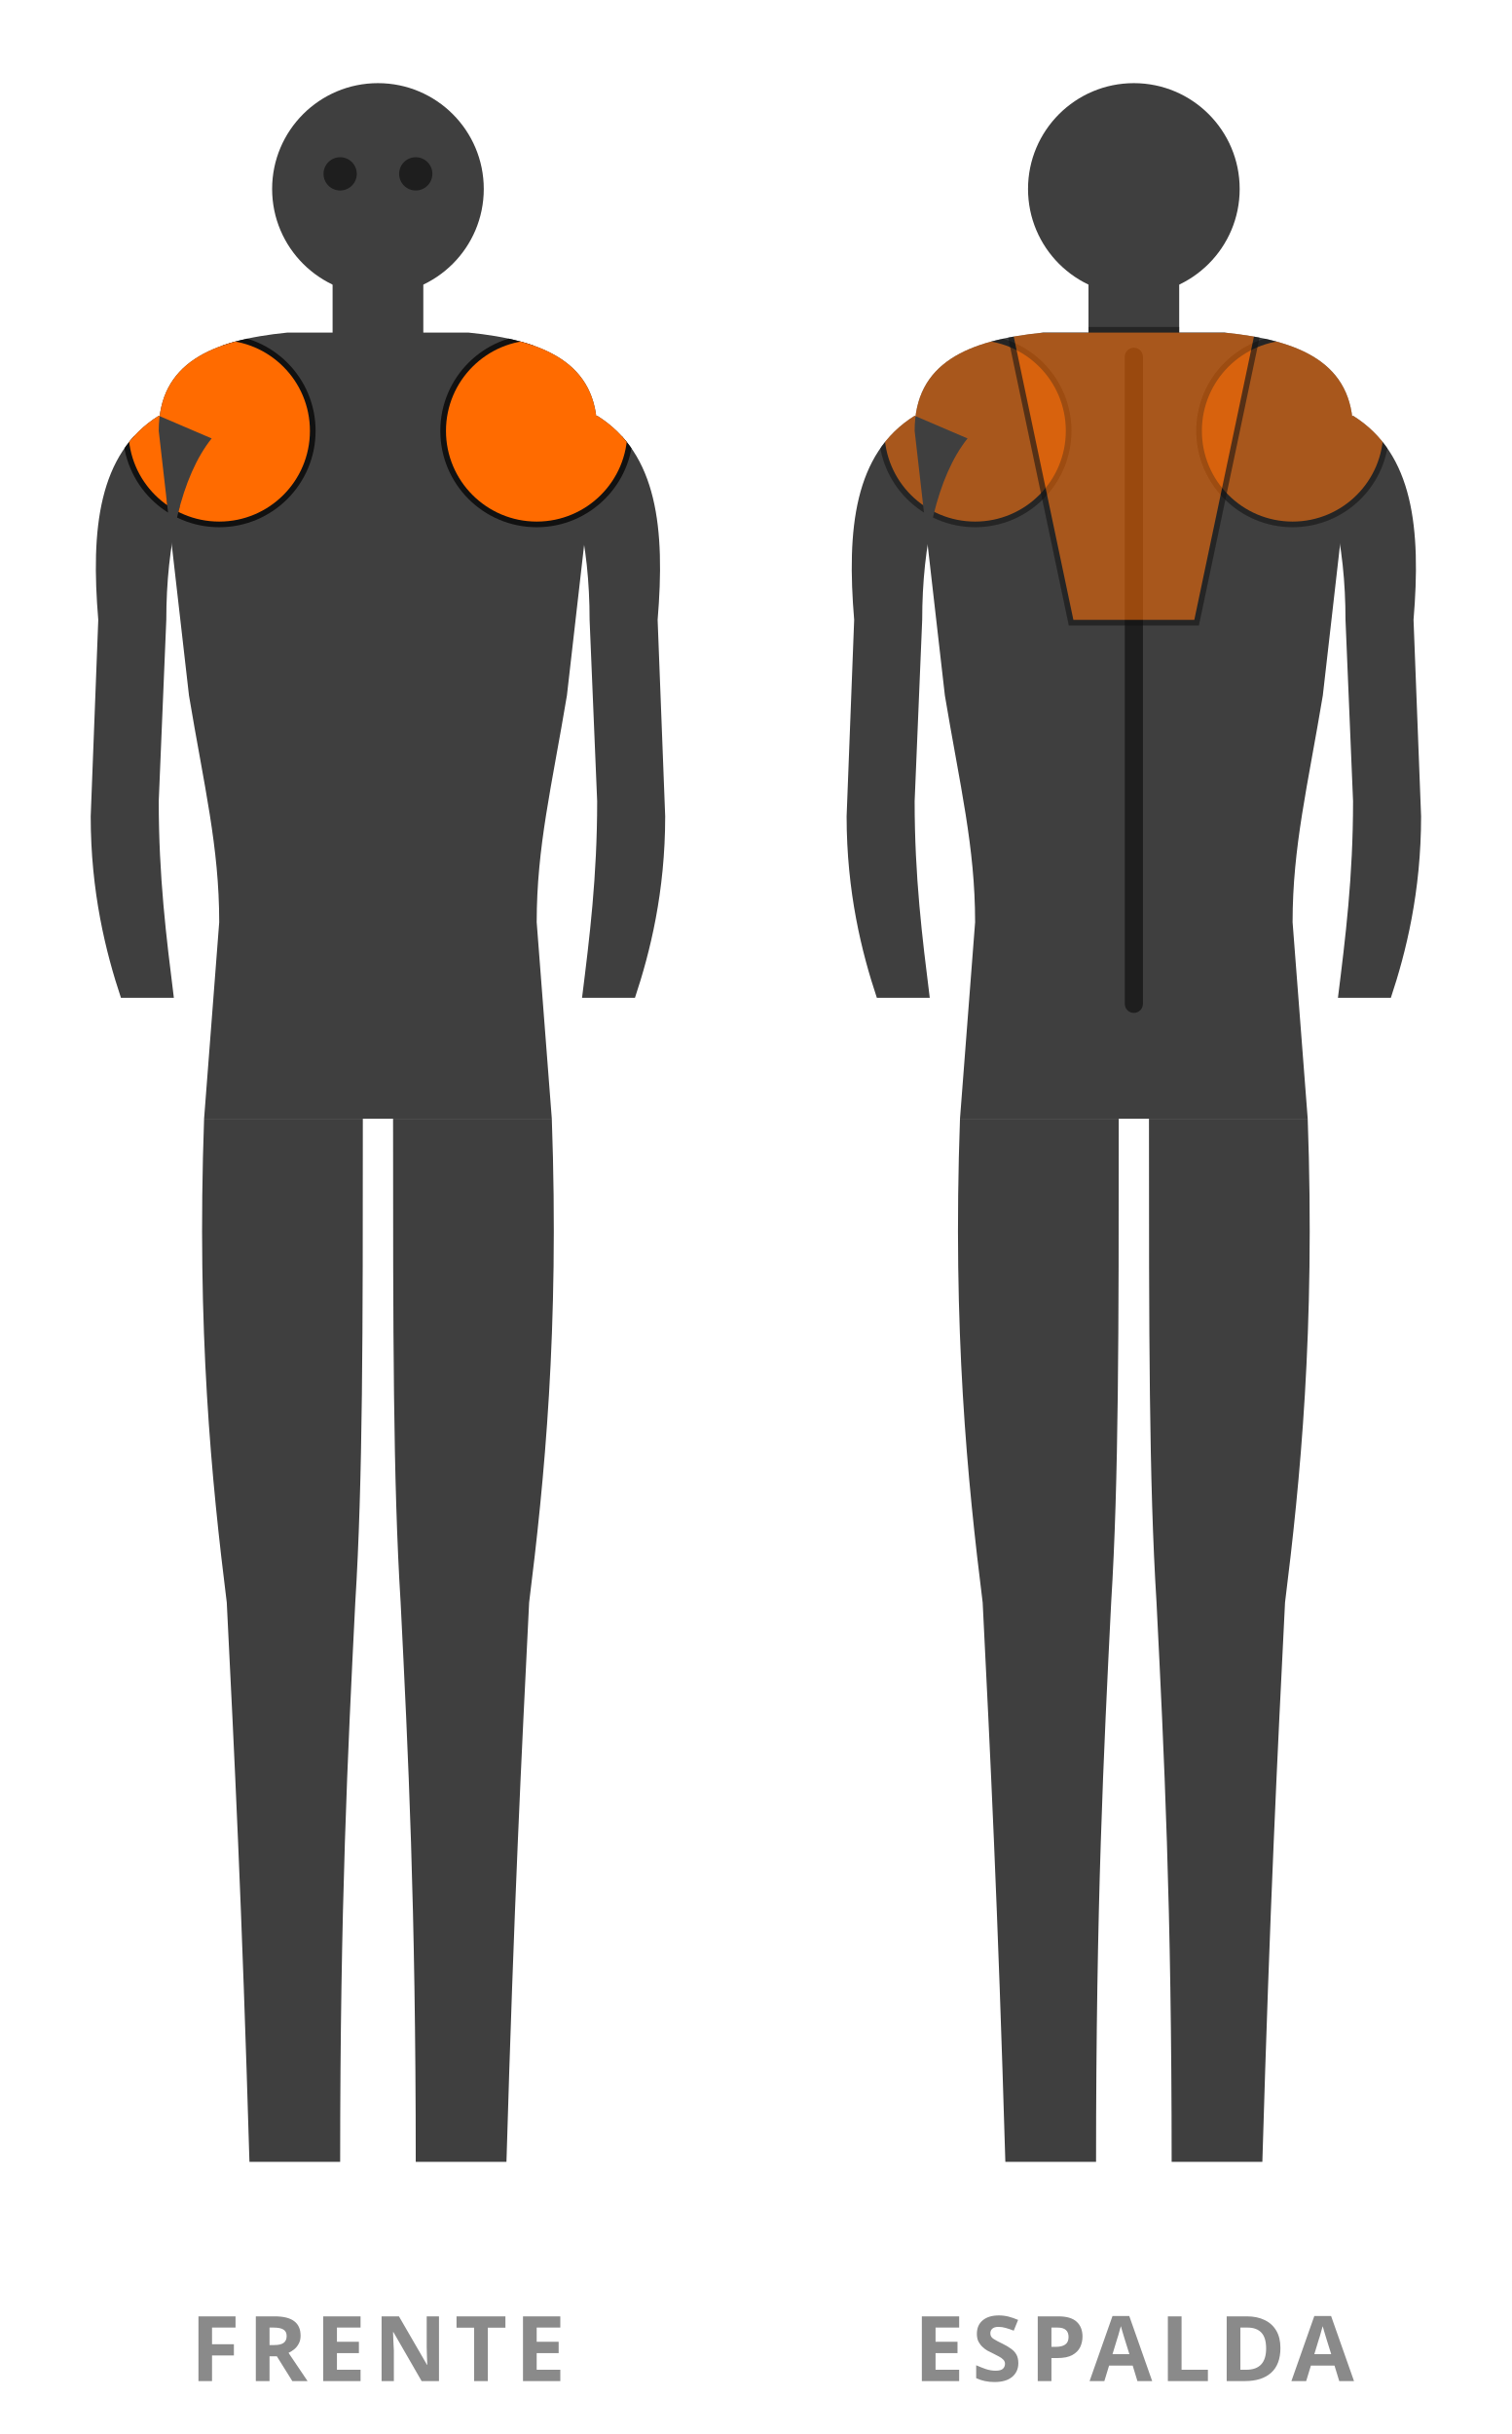
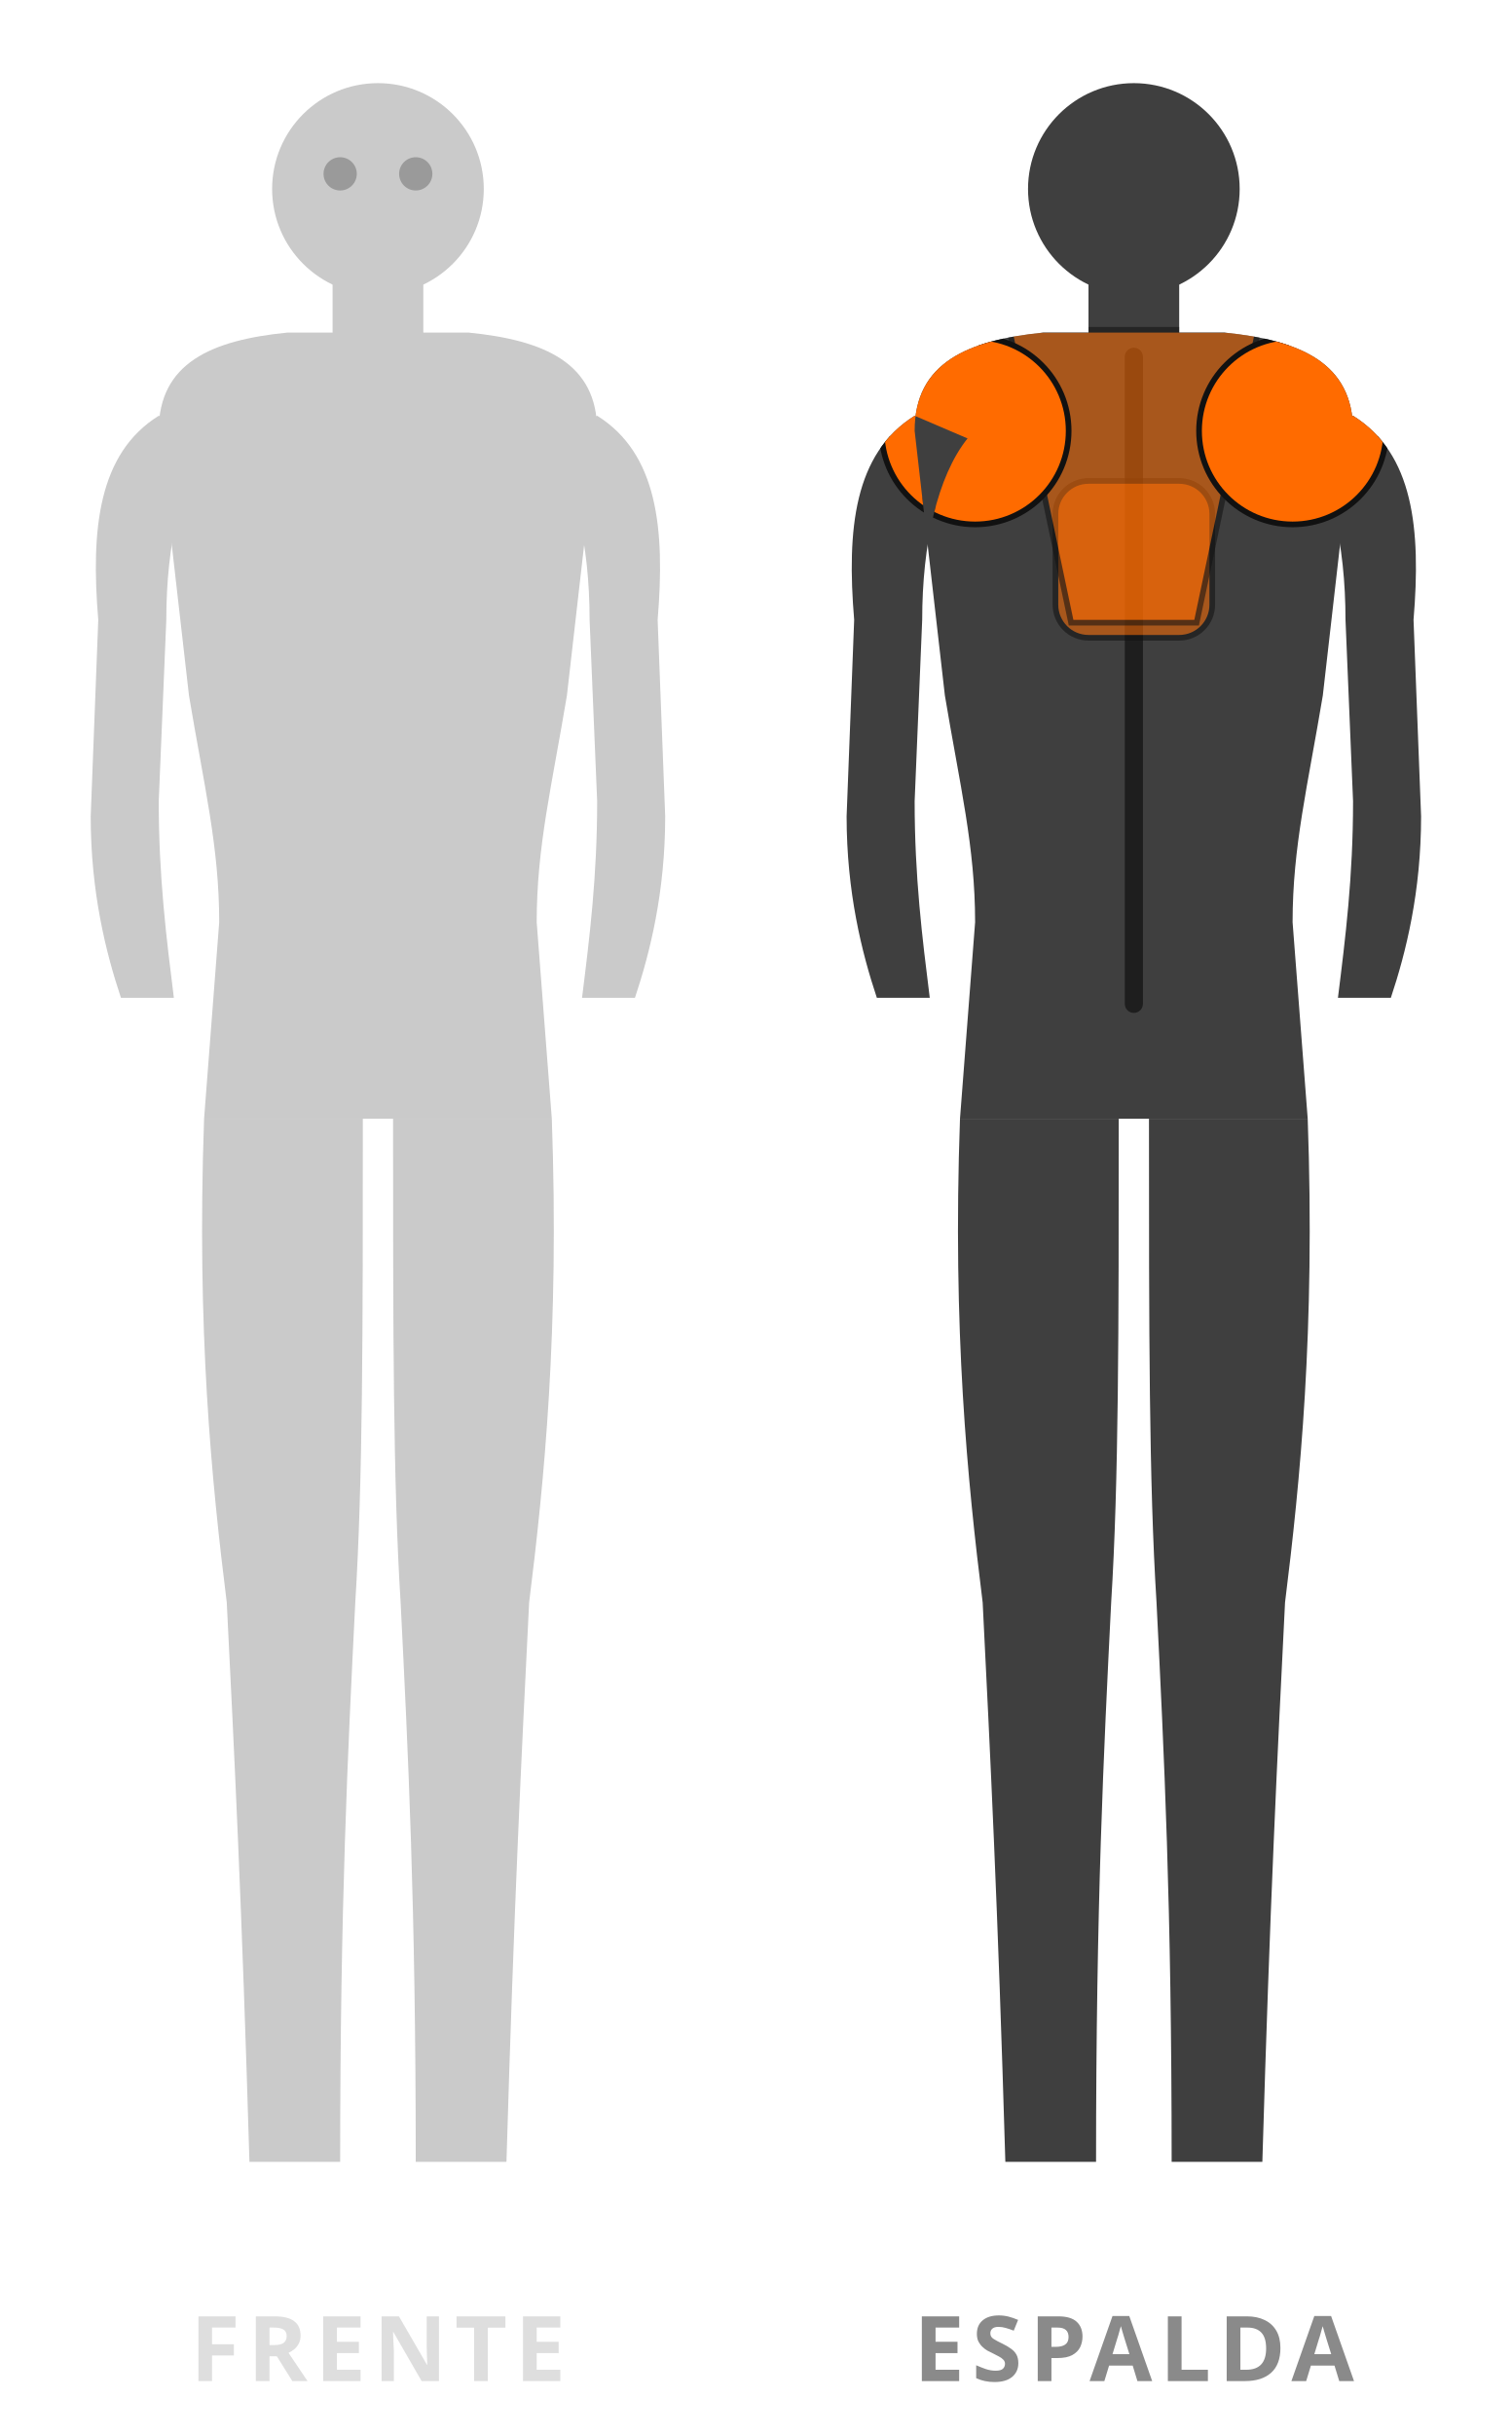
- <svg xmlns="http://www.w3.org/2000/svg" viewBox="0 0 200 322" width="200" height="322" role="img" aria-label="Músculos que trabaja: Elevaciones laterales">
+ <svg xmlns="http://www.w3.org/2000/svg" viewBox="0 0 200 322" width="200" height="322" role="img" aria-label="Músculos que trabaja: Pájaros con mancuernas">
  <defs>
    <clipPath id="cuerpoF">
      <circle cx="50" cy="25" r="14" />
      <path d="M 44 36 h 12 v 12 h -12 Z" />
      <path d="M 21 57              C 21 48, 28 45, 38 44              L 62 44 C 72 45, 79 48, 79 57              L 75 92 C 73 104, 71 112, 71 122              L 73 148 L 27 148 L 29 122              C 29 112, 27 104, 25 92 Z" />
      <path d="M 21 55 C 13 60, 12 70, 13 82              L 12 108 C 12 118, 14 126, 16 132              L 23 132 C 22 124, 21 116, 21 106              L 22 82 C 22 72, 24 63, 28 58 Z" />
      <path d="M 79 55 C 87 60, 88 70, 87 82              L 88 108 C 88 118, 86 126, 84 132              L 77 132 C 78 124, 79 116, 79 106              L 78 82 C 78 72, 76 63, 72 58 Z" />
      <path d="M 27 148 C 26 176, 28 196, 30 212              C 31 232, 32 252, 33 286              L 45 286 C 45 252, 46 232, 47 212              C 48 196, 48 176, 48 148 Z" />
      <path d="M 73 148 C 74 176, 72 196, 70 212              C 69 232, 68 252, 67 286              L 55 286 C 55 252, 54 232, 53 212              C 52 196, 52 176, 52 148 Z" />
    </clipPath>
    <clipPath id="cuerpoD">
      <circle cx="150" cy="25" r="14" />
      <path d="M 144 36 h 12 v 12 h -12 Z" />
      <path d="M 121 57              C 121 48, 128 45, 138 44              L 162 44 C 172 45, 179 48, 179 57              L 175 92 C 173 104, 171 112, 171 122              L 173 148 L 127 148 L 129 122              C 129 112, 127 104, 125 92 Z" />
      <path d="M 121 55 C 113 60, 112 70, 113 82              L 112 108 C 112 118, 114 126, 116 132              L 123 132 C 122 124, 121 116, 121 106              L 122 82 C 122 72, 124 63, 128 58 Z" />
      <path d="M 179 55 C 187 60, 188 70, 187 82              L 188 108 C 188 118, 186 126, 184 132              L 177 132 C 178 124, 179 116, 179 106              L 178 82 C 178 72, 176 63, 172 58 Z" />
      <path d="M 127 148 C 126 176, 128 196, 130 212              C 131 232, 132 252, 133 286              L 145 286 C 145 252, 146 232, 147 212              C 148 196, 148 176, 148 148 Z" />
      <path d="M 173 148 C 174 176, 172 196, 170 212              C 169 232, 168 252, 167 286              L 155 286 C 155 252, 154 232, 153 212              C 152 196, 152 176, 152 148 Z" />
    </clipPath>
  </defs>
  <style>
    .base { fill: #3f3f3f; }
    /* El borde del color del fondo separa grupos contiguos. Sin él, lumbar +
       glúteo + isquios se fundían en un único bloque naranja de la cintura a
       la rodilla y no se distinguía qué trabajaba qué. */
    /* La cara y la columna: lo justo para saber de qué lado se mira. Tienen
       que verse a tamaño miniatura, así que no pueden ser un matiz del gris. */
    .detalle { fill: #1e1e1e; }
    .prim, .sec { stroke: #111; stroke-width: 1.5; paint-order: stroke; }
    .prim { fill: #ff6b00; }
    /* .38 quedaba marrón apagado sobre el gris del cuerpo y se confundía con
       él: a este tamaño "también trabaja esto" tiene que verse. */
    .sec  { fill: #ff6b00; opacity: .55; }
    .et   { fill: #8a8a8a; font: 700 12px system-ui, sans-serif; text-anchor: middle; letter-spacing: 1px; }
    /* El lado que no trabaja nada, y su etiqueta, en segundo plano. */
    .apagado { opacity: .28; }
    @media (prefers-color-scheme: light) {
      .base { fill: #d6d1c6; }
      .detalle { fill: #a49d8e; }
      .et   { fill: #7a7060; }
      .prim, .sec { stroke: #f7f5f0; }
    }
  </style>
-   <g class="base">
+   <g class="base apagado">
    <circle cx="50" cy="25" r="14" />
    <path d="M 44 36 h 12 v 12 h -12 Z" />
    <path d="M 21 57              C 21 48, 28 45, 38 44              L 62 44 C 72 45, 79 48, 79 57              L 75 92 C 73 104, 71 112, 71 122              L 73 148 L 27 148 L 29 122              C 29 112, 27 104, 25 92 Z" />
    <path d="M 21 55 C 13 60, 12 70, 13 82              L 12 108 C 12 118, 14 126, 16 132              L 23 132 C 22 124, 21 116, 21 106              L 22 82 C 22 72, 24 63, 28 58 Z" />
    <path d="M 79 55 C 87 60, 88 70, 87 82              L 88 108 C 88 118, 86 126, 84 132              L 77 132 C 78 124, 79 116, 79 106              L 78 82 C 78 72, 76 63, 72 58 Z" />
    <path d="M 27 148 C 26 176, 28 196, 30 212              C 31 232, 32 252, 33 286              L 45 286 C 45 252, 46 232, 47 212              C 48 196, 48 176, 48 148 Z" />
    <path d="M 73 148 C 74 176, 72 196, 70 212              C 69 232, 68 252, 67 286              L 55 286 C 55 252, 54 232, 53 212              C 52 196, 52 176, 52 148 Z" />
  </g>
-   <g class="detalle">
+   <g class="detalle apagado">
    <circle cx="45" cy="23" r="2.2" />
    <circle cx="55" cy="23" r="2.2" />
  </g>
  <g class="base">
    <circle cx="150" cy="25" r="14" />
    <path d="M 144 36 h 12 v 12 h -12 Z" />
    <path d="M 121 57              C 121 48, 128 45, 138 44              L 162 44 C 172 45, 179 48, 179 57              L 175 92 C 173 104, 171 112, 171 122              L 173 148 L 127 148 L 129 122              C 129 112, 127 104, 125 92 Z" />
    <path d="M 121 55 C 113 60, 112 70, 113 82              L 112 108 C 112 118, 114 126, 116 132              L 123 132 C 122 124, 121 116, 121 106              L 122 82 C 122 72, 124 63, 128 58 Z" />
    <path d="M 179 55 C 187 60, 188 70, 187 82              L 188 108 C 188 118, 186 126, 184 132              L 177 132 C 178 124, 179 116, 179 106              L 178 82 C 178 72, 176 63, 172 58 Z" />
    <path d="M 127 148 C 126 176, 128 196, 130 212              C 131 232, 132 252, 133 286              L 145 286 C 145 252, 146 232, 147 212              C 148 196, 148 176, 148 148 Z" />
    <path d="M 173 148 C 174 176, 172 196, 170 212              C 169 232, 168 252, 167 286              L 155 286 C 155 252, 154 232, 153 212              C 152 196, 152 176, 152 148 Z" />
  </g>
  <g class="detalle">
    <rect x="148.8" y="46" width="2.4" height="88" rx="1.2" />
  </g>
  <g class="sec" clip-path="url(#cuerpoD)">
    <g transform="translate(100,0)">
-       <circle cx="29" cy="57" r="12" />
-       <circle cx="71" cy="57" r="12" />
+       <rect x="40" y="64" width="20" height="20" rx="4" />
    </g>
  </g>
  <g class="sec" clip-path="url(#cuerpoD)">
    <g transform="translate(100,0)">
      <path d="M 34 44 L 66 44 L 58 82 L 42 82 Z" />
    </g>
  </g>
-   <g class="prim" clip-path="url(#cuerpoF)">
-     <circle cx="29" cy="57" r="12" />
-     <circle cx="71" cy="57" r="12" />
+   <g class="prim" clip-path="url(#cuerpoD)">
+     <g transform="translate(100,0)">
+       <circle cx="29" cy="57" r="12" />
+       <circle cx="71" cy="57" r="12" />
+     </g>
  </g>
-   <text class="et" x="50" y="315">FRENTE</text>
+   <text class="et apagado" x="50" y="315">FRENTE</text>
  <text class="et" x="150" y="315">ESPALDA</text>
</svg>
